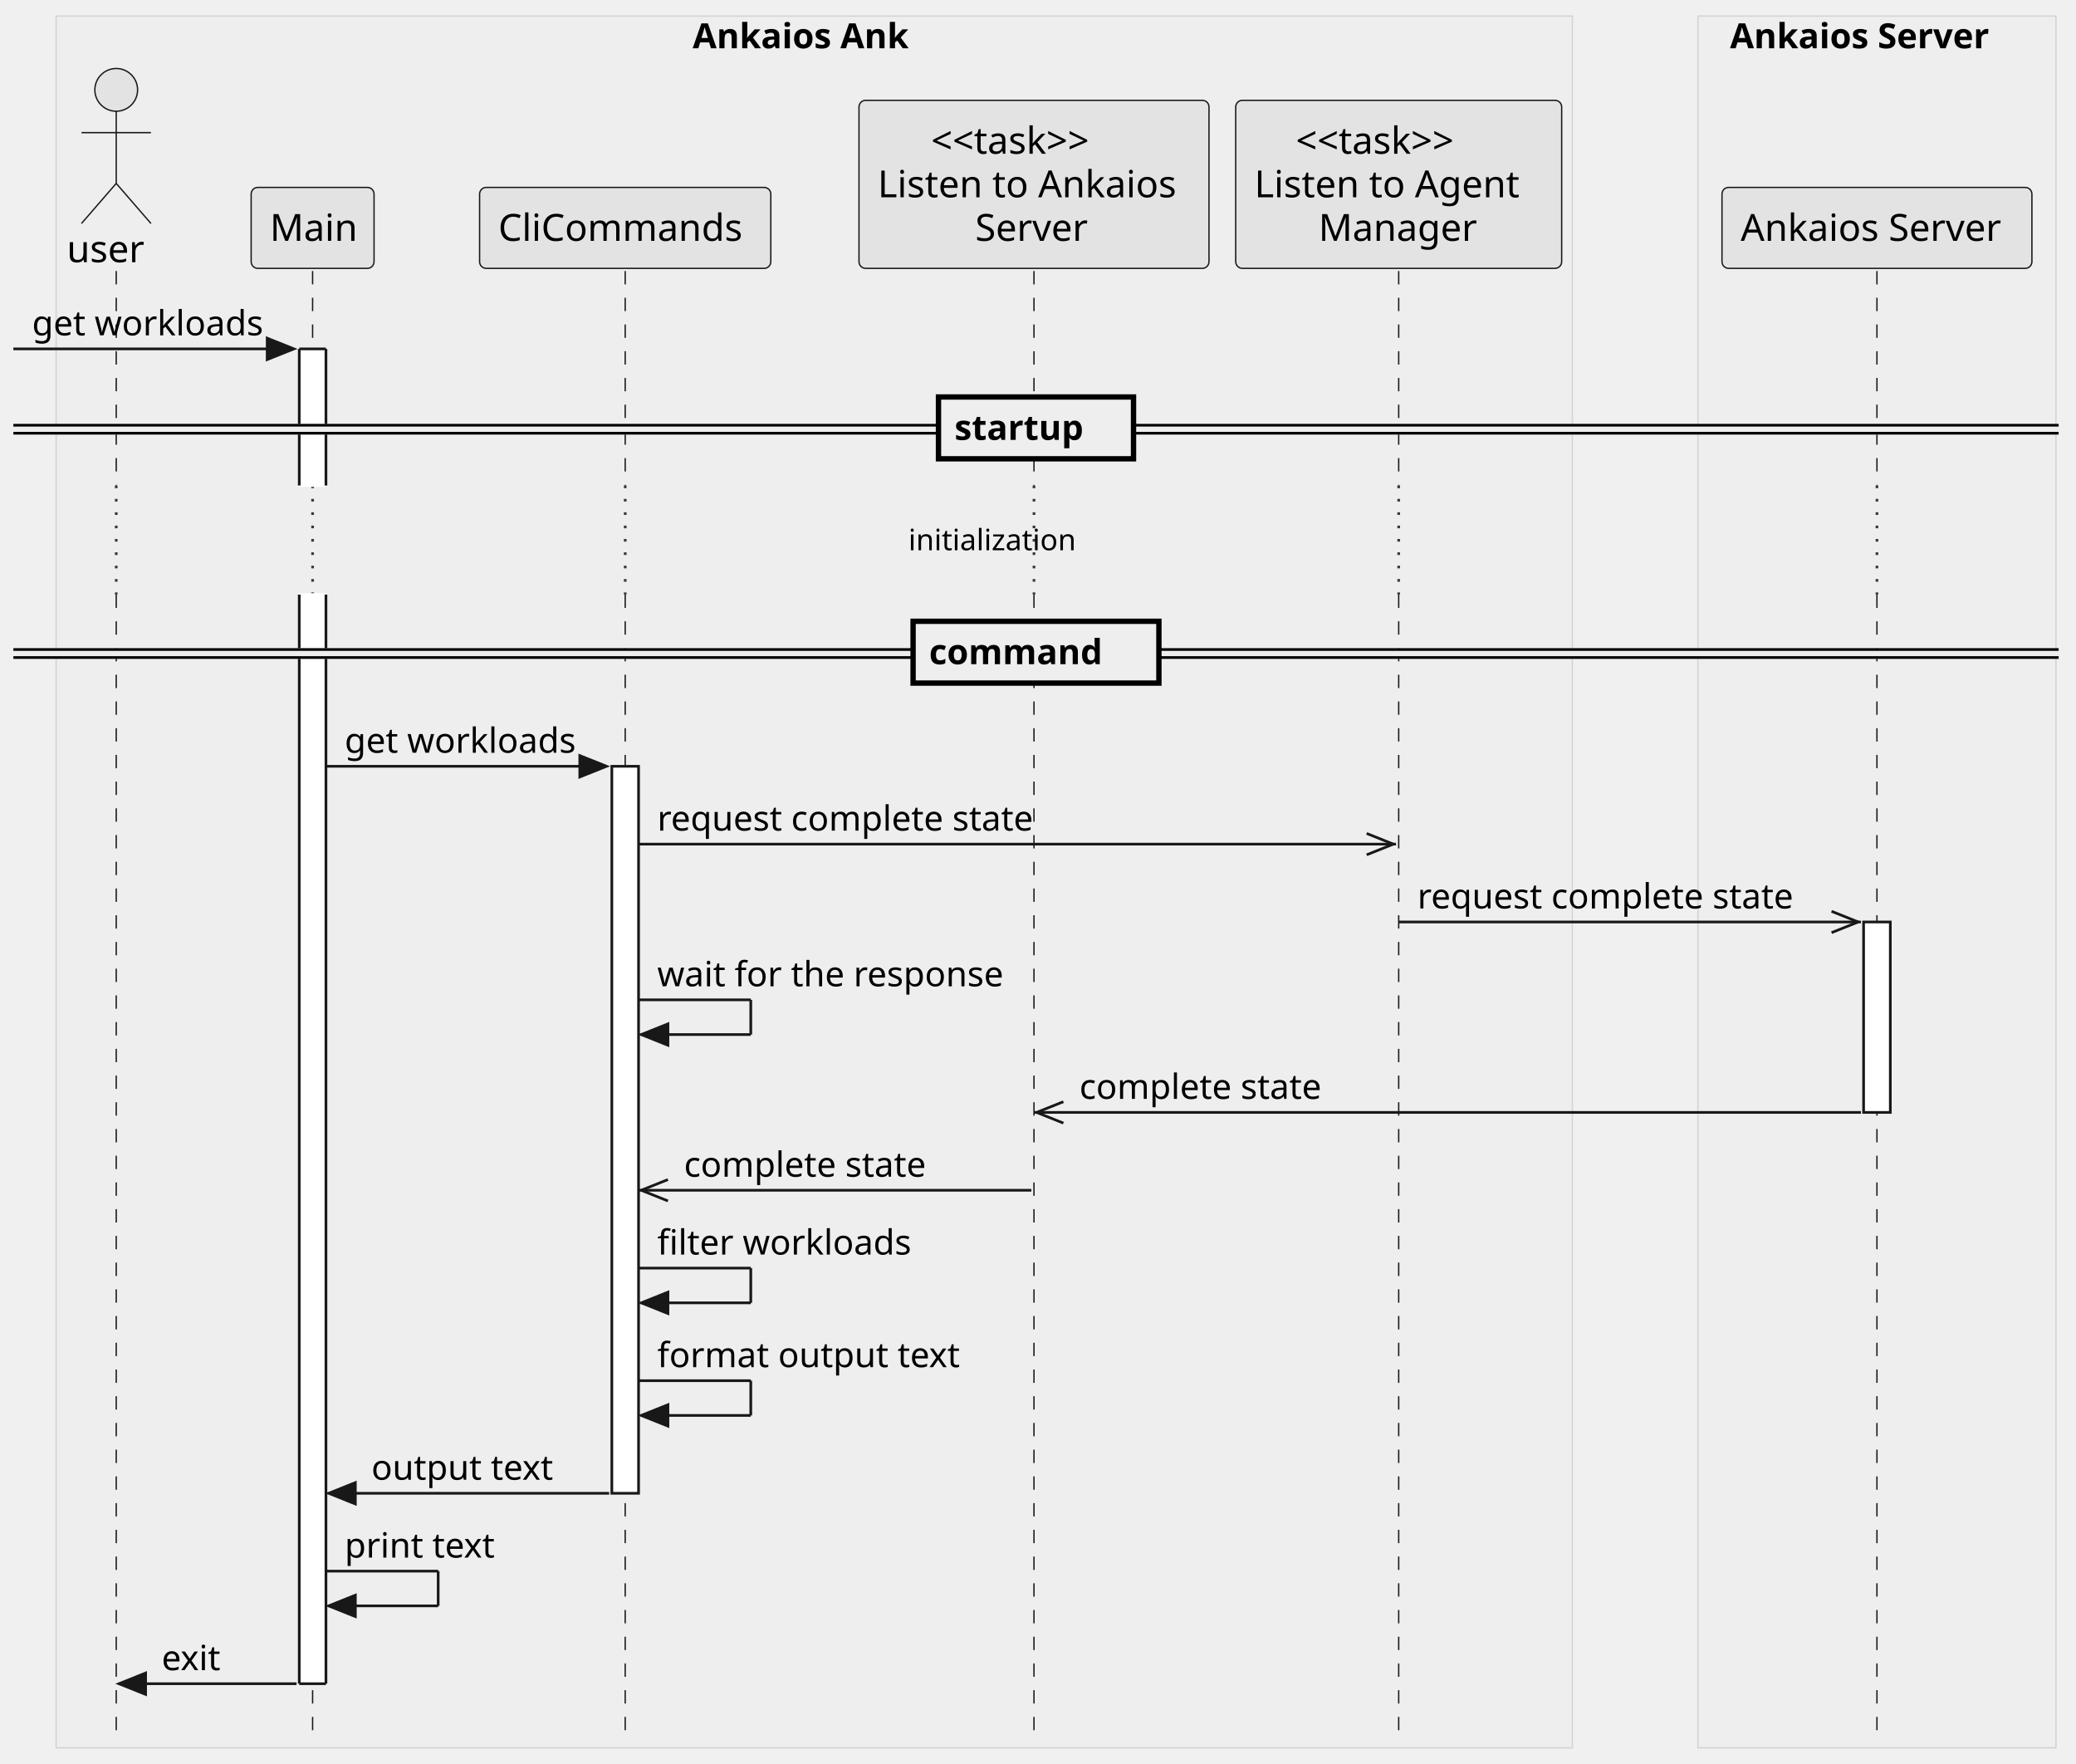
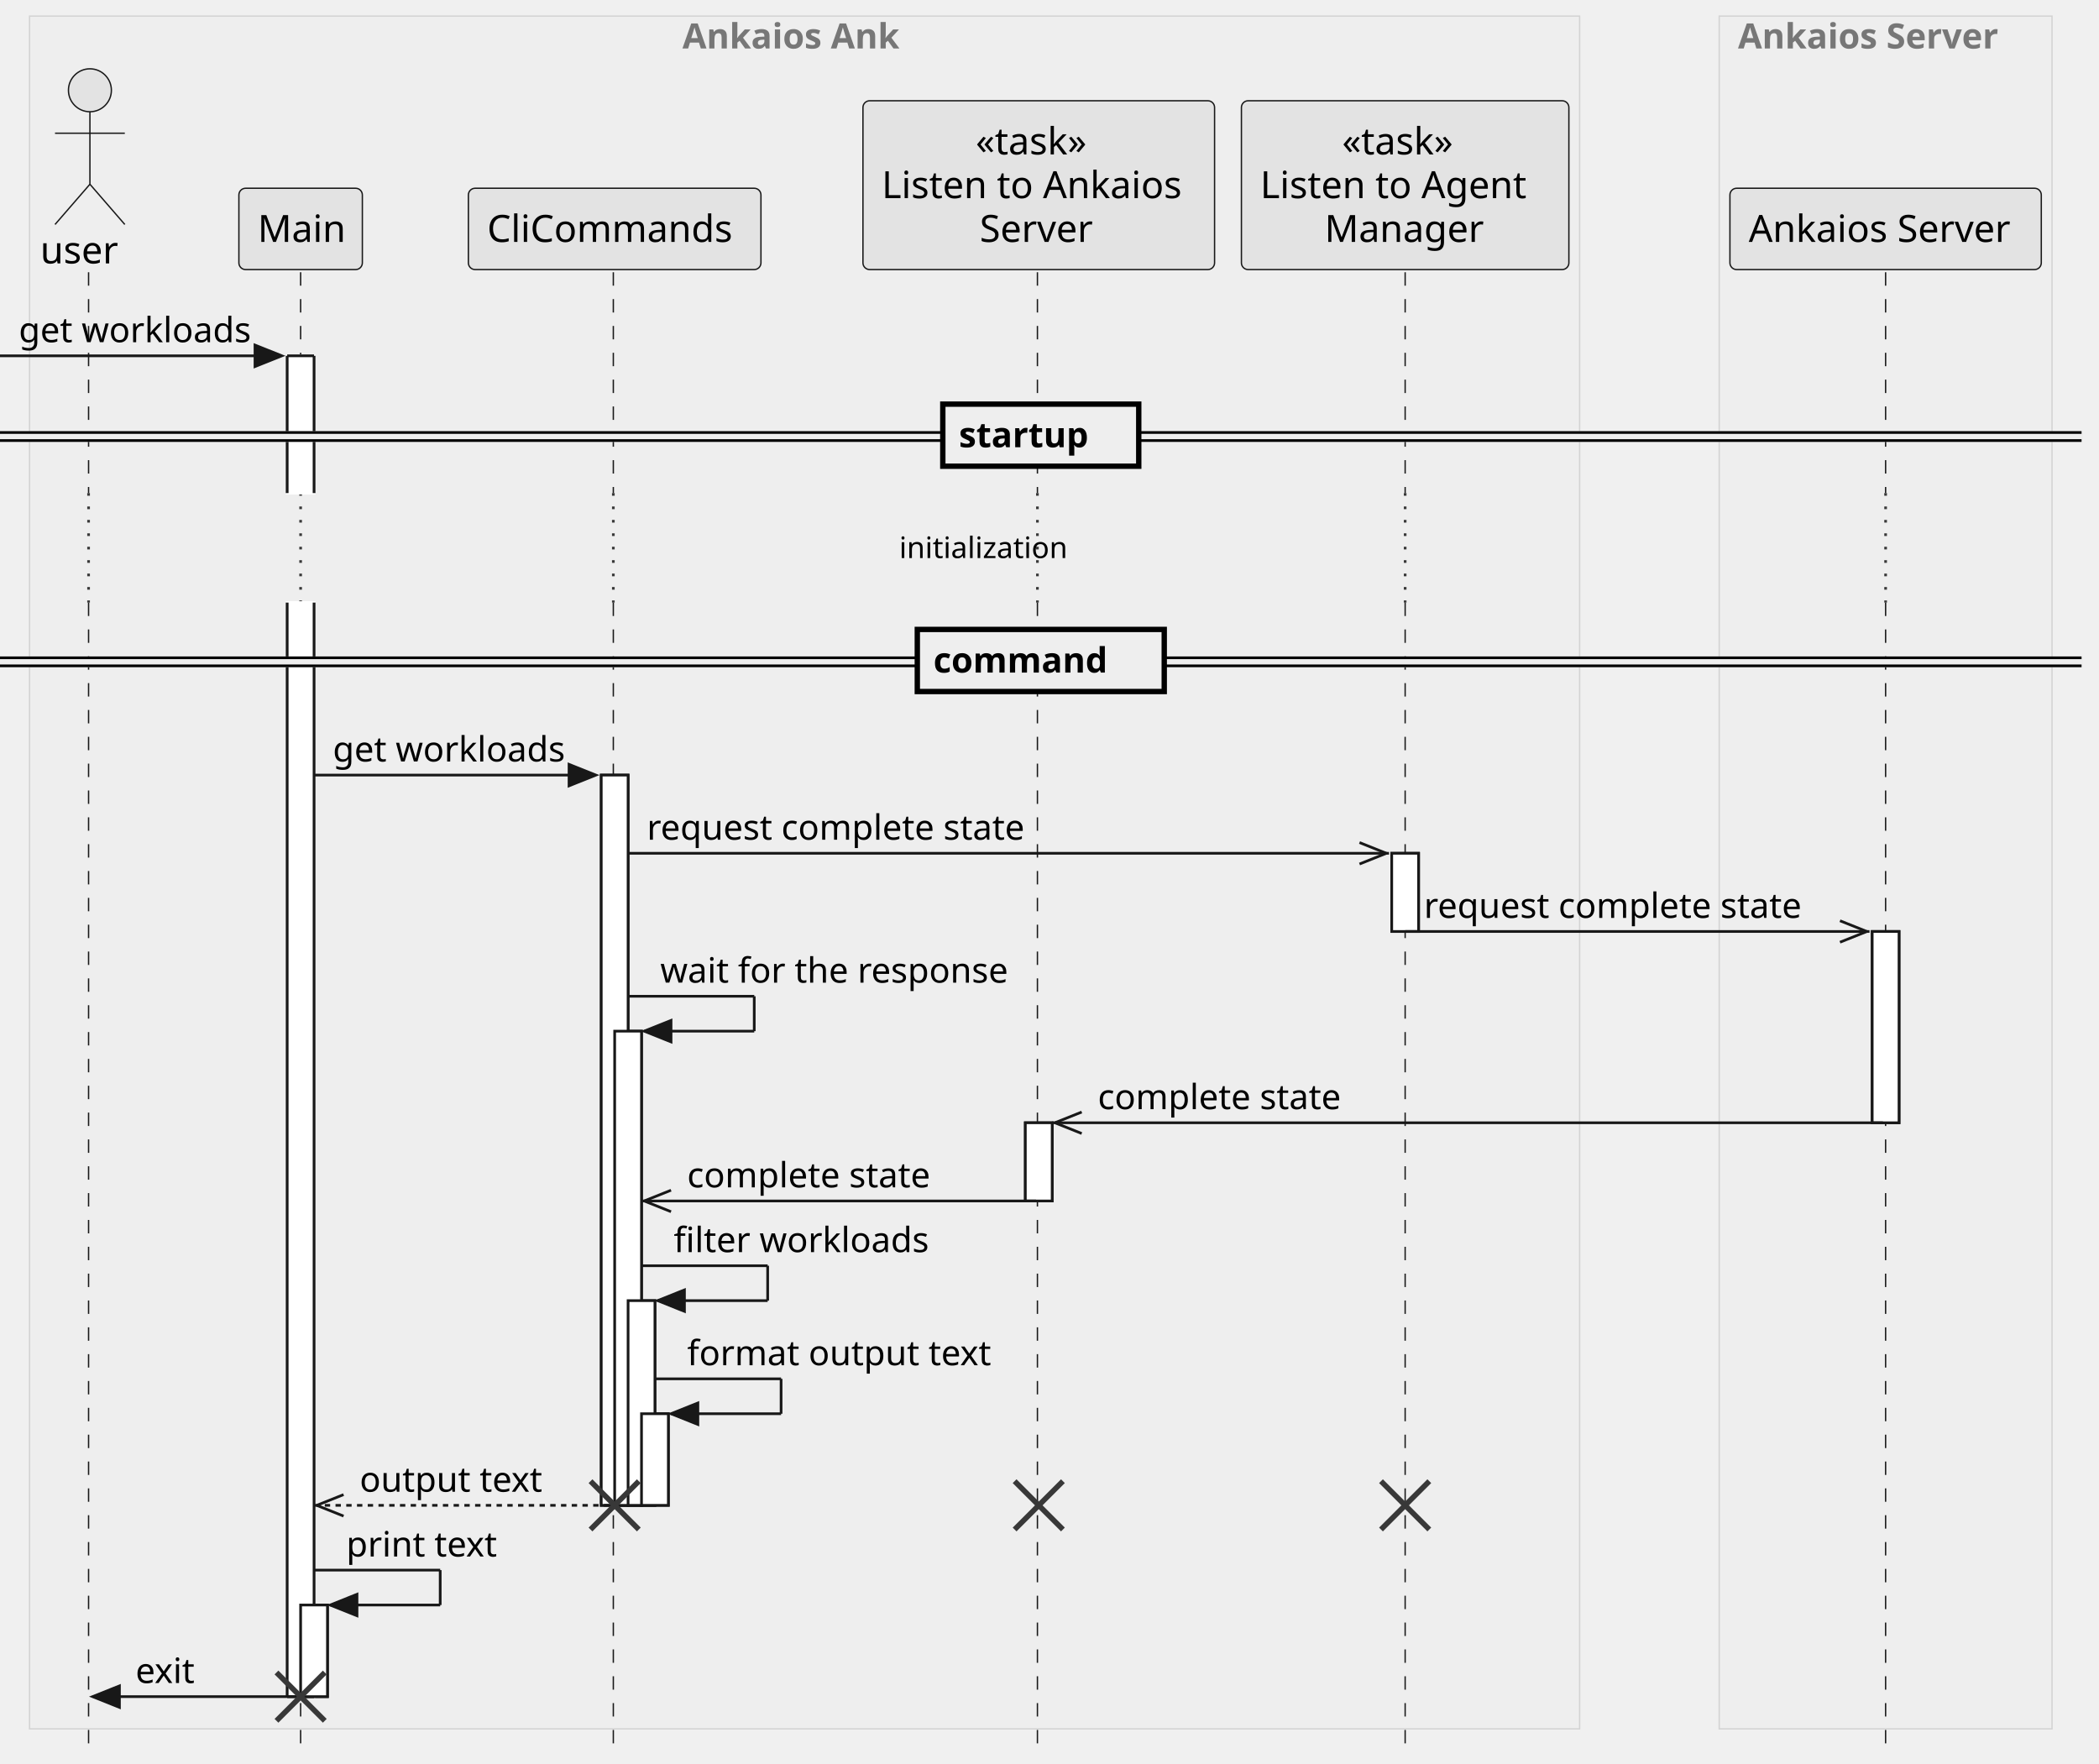
- <svg xmlns="http://www.w3.org/2000/svg" contentStyleType="text/css" height="660px" preserveAspectRatio="none" style="width:777px;height:660px;background:#FFFFFF;" version="1.1" viewBox="0 0 777 660" width="777px" zoomAndPan="magnify">
+ <svg xmlns="http://www.w3.org/2000/svg" contentStyleType="text/css" height="657px" preserveAspectRatio="none" style="width:782px;height:657px;background:#FFFFFF;" version="1.1" viewBox="0 0 782 657" width="782px" zoomAndPan="magnify">
  <defs />
  <g>
-     <rect fill="#EEEEEE" height="648.094" style="stroke:#D3D3D3;stroke-width:0.5;" width="567.5" x="21" y="6" />
-     <text fill="#000000" font-family="sans-serif" font-size="13" font-weight="bold" lengthAdjust="spacing" textLength="91" x="259.25" y="18.067">Ankaios Ank</text>
-     <rect fill="#EEEEEE" height="648.094" style="stroke:#D3D3D3;stroke-width:0.5;" width="134" x="635.5" y="6" />
-     <text fill="#000000" font-family="sans-serif" font-size="13" font-weight="bold" lengthAdjust="spacing" textLength="110" x="647.5" y="18.067">Ankaios Server</text>
-     <line style="stroke:#181818;stroke-width:0.5;stroke-dasharray:5.0,5.0;" x1="43.5" x2="43.5" y1="101.43" y2="181.695" />
-     <line style="stroke:#383838;stroke-width:1.0;stroke-dasharray:1.0,4.0;" x1="43.5" x2="43.5" y1="181.695" y2="222.5" />
-     <line style="stroke:#181818;stroke-width:0.5;stroke-dasharray:5.0,5.0;" x1="43.5" x2="43.5" y1="222.5" y2="648.094" />
-     <line style="stroke:#181818;stroke-width:0.5;stroke-dasharray:5.0,5.0;" x1="117" x2="117" y1="101.43" y2="181.695" />
-     <line style="stroke:#383838;stroke-width:1.0;stroke-dasharray:1.0,4.0;" x1="117" x2="117" y1="181.695" y2="222.5" />
-     <line style="stroke:#181818;stroke-width:0.5;stroke-dasharray:5.0,5.0;" x1="117" x2="117" y1="222.5" y2="648.094" />
-     <rect fill="#FFFFFF" height="51.133" style="stroke:#FFFFFF;stroke-width:1.0;" width="10" x="112" y="130.562" />
-     <line style="stroke:#181818;stroke-width:1.0;" x1="112" x2="112" y1="130.562" y2="181.695" />
-     <line style="stroke:#181818;stroke-width:1.0;" x1="122" x2="122" y1="130.562" y2="181.695" />
-     <line style="stroke:#181818;stroke-width:1.0;" x1="112" x2="122" y1="130.562" y2="130.562" />
-     <rect fill="#FFFFFF" height="407.594" style="stroke:#FFFFFF;stroke-width:1.0;" width="10" x="112" y="222.5" />
-     <line style="stroke:#181818;stroke-width:1.0;" x1="112" x2="112" y1="222.5" y2="630.094" />
-     <line style="stroke:#181818;stroke-width:1.0;" x1="122" x2="122" y1="222.5" y2="630.094" />
-     <line style="stroke:#181818;stroke-width:1.0;" x1="112" x2="122" y1="630.094" y2="630.094" />
-     <line style="stroke:#181818;stroke-width:0.5;stroke-dasharray:5.0,5.0;" x1="234" x2="234" y1="101.43" y2="181.695" />
-     <line style="stroke:#383838;stroke-width:1.0;stroke-dasharray:1.0,4.0;" x1="234" x2="234" y1="181.695" y2="222.5" />
-     <line style="stroke:#181818;stroke-width:0.5;stroke-dasharray:5.0,5.0;" x1="234" x2="234" y1="222.5" y2="648.094" />
-     <rect fill="#FFFFFF" height="272.062" style="stroke:#181818;stroke-width:1.0;" width="10" x="229" y="286.766" />
-     <line style="stroke:#181818;stroke-width:0.5;stroke-dasharray:5.0,5.0;" x1="387" x2="387" y1="101.43" y2="181.695" />
-     <line style="stroke:#383838;stroke-width:1.0;stroke-dasharray:1.0,4.0;" x1="387" x2="387" y1="181.695" y2="222.5" />
-     <line style="stroke:#181818;stroke-width:0.5;stroke-dasharray:5.0,5.0;" x1="387" x2="387" y1="222.5" y2="648.094" />
-     <line style="stroke:#181818;stroke-width:0.5;stroke-dasharray:5.0,5.0;" x1="523.5" x2="523.5" y1="101.43" y2="181.695" />
-     <line style="stroke:#383838;stroke-width:1.0;stroke-dasharray:1.0,4.0;" x1="523.5" x2="523.5" y1="181.695" y2="222.5" />
-     <line style="stroke:#181818;stroke-width:0.5;stroke-dasharray:5.0,5.0;" x1="523.5" x2="523.5" y1="222.5" y2="648.094" />
-     <line style="stroke:#181818;stroke-width:0.5;stroke-dasharray:5.0,5.0;" x1="702.5" x2="702.5" y1="101.43" y2="181.695" />
-     <line style="stroke:#383838;stroke-width:1.0;stroke-dasharray:1.0,4.0;" x1="702.5" x2="702.5" y1="181.695" y2="222.5" />
-     <line style="stroke:#181818;stroke-width:0.5;stroke-dasharray:5.0,5.0;" x1="702.5" x2="702.5" y1="222.5" y2="648.094" />
-     <rect fill="#FFFFFF" height="71.266" style="stroke:#181818;stroke-width:1.0;" width="10" x="697.5" y="345.031" />
-     <text fill="#000000" font-family="sans-serif" font-size="14" lengthAdjust="spacing" textLength="31" x="25" y="98.128">user</text>
-     <ellipse cx="43.5" cy="33.633" fill="#E3E3E3" rx="8" ry="8" style="stroke:#181818;stroke-width:0.5;" />
-     <path d="M43.5,41.633 L43.5,68.633 M30.5,49.633 L56.5,49.633 M43.5,68.633 L30.5,83.633 M43.5,68.633 L56.5,83.633 " fill="none" style="stroke:#181818;stroke-width:0.5;" />
-     <rect fill="#E3E3E3" height="30.297" rx="2.5" ry="2.5" style="stroke:#181818;stroke-width:0.5;" width="46" x="94" y="70.133" />
-     <text fill="#000000" font-family="sans-serif" font-size="14" lengthAdjust="spacing" textLength="32" x="101" y="90.128">Main</text>
-     <rect fill="#E3E3E3" height="30.297" rx="2.5" ry="2.5" style="stroke:#181818;stroke-width:0.5;" width="109" x="179.5" y="70.133" />
-     <text fill="#000000" font-family="sans-serif" font-size="14" lengthAdjust="spacing" textLength="95" x="186.5" y="90.128">CliCommands</text>
+     <rect fill="#EEEEEE" height="638.094" style="stroke:#D3D3D3;stroke-width:0.5;" width="577.5" x="11" y="6" />
+     <text fill="#777777" font-family="sans-serif" font-size="13" font-weight="bold" lengthAdjust="spacing" textLength="91" x="254.25" y="18.067">Ankaios Ank</text>
+     <rect fill="#EEEEEE" height="638.094" style="stroke:#D3D3D3;stroke-width:0.5;" width="124" x="640.5" y="6" />
+     <text fill="#777777" font-family="sans-serif" font-size="13" font-weight="bold" lengthAdjust="spacing" textLength="110" x="647.5" y="18.067">Ankaios Server</text>
+     <rect fill="#FFFFFF" height="51.133" style="stroke:#FFFFFF;stroke-width:1.0;" width="10" x="107" y="132.562" />
+     <line style="stroke:#181818;stroke-width:1.0;" x1="107" x2="107" y1="132.562" y2="183.695" />
+     <line style="stroke:#181818;stroke-width:1.0;" x1="117" x2="117" y1="132.562" y2="183.695" />
+     <line style="stroke:#181818;stroke-width:1.0;" x1="107" x2="117" y1="132.562" y2="132.562" />
+     <rect fill="#FFFFFF" height="407.594" style="stroke:#FFFFFF;stroke-width:1.0;" width="10" x="107" y="224.5" />
+     <line style="stroke:#181818;stroke-width:1.0;" x1="107" x2="107" y1="224.5" y2="632.094" />
+     <line style="stroke:#181818;stroke-width:1.0;" x1="117" x2="117" y1="224.5" y2="632.094" />
+     <line style="stroke:#181818;stroke-width:1.0;" x1="107" x2="117" y1="632.094" y2="632.094" />
+     <rect fill="#FFFFFF" height="34.133" style="stroke:#181818;stroke-width:1.0;" width="10" x="112" y="597.961" />
+     <rect fill="#FFFFFF" height="272.062" style="stroke:#181818;stroke-width:1.0;" width="10" x="224" y="288.766" />
+     <rect fill="#FFFFFF" height="176.664" style="stroke:#181818;stroke-width:1.0;" width="10" x="229" y="384.164" />
+     <rect fill="#FFFFFF" height="76.266" style="stroke:#181818;stroke-width:1.0;" width="10" x="234" y="484.562" />
+     <rect fill="#FFFFFF" height="34.133" style="stroke:#181818;stroke-width:1.0;" width="10" x="239" y="526.695" />
+     <rect fill="#FFFFFF" height="29.133" style="stroke:#181818;stroke-width:1.0;" width="10" x="382" y="418.297" />
+     <rect fill="#FFFFFF" height="29.133" style="stroke:#181818;stroke-width:1.0;" width="10" x="518.5" y="317.898" />
+     <rect fill="#FFFFFF" height="71.266" style="stroke:#181818;stroke-width:1.0;" width="10" x="697.5" y="347.031" />
+     <line style="stroke:#181818;stroke-width:0.5;stroke-dasharray:5.0,5.0;" x1="33" x2="33" y1="101.43" y2="183.695" />
+     <line style="stroke:#383838;stroke-width:1.0;stroke-dasharray:1.0,4.0;" x1="33" x2="33" y1="183.695" y2="224.5" />
+     <line style="stroke:#181818;stroke-width:0.5;stroke-dasharray:5.0,5.0;" x1="33" x2="33" y1="224.5" y2="650.094" />
+     <line style="stroke:#181818;stroke-width:0.5;stroke-dasharray:5.0,5.0;" x1="112" x2="112" y1="101.43" y2="183.695" />
+     <line style="stroke:#383838;stroke-width:1.0;stroke-dasharray:1.0,4.0;" x1="112" x2="112" y1="183.695" y2="224.5" />
+     <line style="stroke:#181818;stroke-width:0.5;stroke-dasharray:5.0,5.0;" x1="112" x2="112" y1="224.5" y2="650.094" />
+     <line style="stroke:#181818;stroke-width:0.5;stroke-dasharray:5.0,5.0;" x1="228.5" x2="228.5" y1="101.43" y2="183.695" />
+     <line style="stroke:#383838;stroke-width:1.0;stroke-dasharray:1.0,4.0;" x1="228.5" x2="228.5" y1="183.695" y2="224.5" />
+     <line style="stroke:#181818;stroke-width:0.5;stroke-dasharray:5.0,5.0;" x1="228.5" x2="228.5" y1="224.5" y2="650.094" />
+     <line style="stroke:#181818;stroke-width:0.5;stroke-dasharray:5.0,5.0;" x1="386.5" x2="386.5" y1="101.43" y2="183.695" />
+     <line style="stroke:#383838;stroke-width:1.0;stroke-dasharray:1.0,4.0;" x1="386.5" x2="386.5" y1="183.695" y2="224.5" />
+     <line style="stroke:#181818;stroke-width:0.5;stroke-dasharray:5.0,5.0;" x1="386.5" x2="386.5" y1="224.5" y2="650.094" />
+     <line style="stroke:#181818;stroke-width:0.5;stroke-dasharray:5.0,5.0;" x1="523.5" x2="523.5" y1="101.43" y2="183.695" />
+     <line style="stroke:#383838;stroke-width:1.0;stroke-dasharray:1.0,4.0;" x1="523.5" x2="523.5" y1="183.695" y2="224.5" />
+     <line style="stroke:#181818;stroke-width:0.5;stroke-dasharray:5.0,5.0;" x1="523.5" x2="523.5" y1="224.5" y2="650.094" />
+     <line style="stroke:#181818;stroke-width:0.5;stroke-dasharray:5.0,5.0;" x1="702.5" x2="702.5" y1="101.43" y2="183.695" />
+     <line style="stroke:#383838;stroke-width:1.0;stroke-dasharray:1.0,4.0;" x1="702.5" x2="702.5" y1="183.695" y2="224.5" />
+     <line style="stroke:#181818;stroke-width:0.5;stroke-dasharray:5.0,5.0;" x1="702.5" x2="702.5" y1="224.5" y2="650.094" />
+     <text fill="#000000" font-family="sans-serif" font-size="14" lengthAdjust="spacing" textLength="31" x="15" y="98.128">user</text>
+     <ellipse cx="33.5" cy="33.633" fill="#E3E3E3" rx="8" ry="8" style="stroke:#181818;stroke-width:0.5;" />
+     <path d="M33.5,41.633 L33.5,68.633 M20.5,49.633 L46.5,49.633 M33.5,68.633 L20.5,83.633 M33.5,68.633 L46.5,83.633 " fill="none" style="stroke:#181818;stroke-width:0.5;" />
+     <rect fill="#E3E3E3" height="30.297" rx="2.5" ry="2.5" style="stroke:#181818;stroke-width:0.5;" width="46" x="89" y="70.133" />
+     <text fill="#000000" font-family="sans-serif" font-size="14" lengthAdjust="spacing" textLength="32" x="96" y="90.128">Main</text>
+     <rect fill="#E3E3E3" height="30.297" rx="2.5" ry="2.5" style="stroke:#181818;stroke-width:0.5;" width="109" x="174.5" y="70.133" />
+     <text fill="#000000" font-family="sans-serif" font-size="14" lengthAdjust="spacing" textLength="95" x="181.5" y="90.128">CliCommands</text>
    <rect fill="#E3E3E3" height="62.891" rx="2.5" ry="2.5" style="stroke:#181818;stroke-width:0.5;" width="131" x="321.5" y="37.539" />
-     <text fill="#000000" font-family="sans-serif" font-size="14" lengthAdjust="spacing" textLength="77" x="348.5" y="57.534">&lt;&lt;task&gt;&gt;</text>
+     <text fill="#000000" font-family="sans-serif" font-size="14" lengthAdjust="spacing" textLength="47" x="363.5" y="57.534">«task»</text>
    <text fill="#000000" font-family="sans-serif" font-size="14" lengthAdjust="spacing" textLength="117" x="328.5" y="73.831">Listen to Ankaios</text>
    <text fill="#000000" font-family="sans-serif" font-size="14" lengthAdjust="spacing" textLength="44" x="365" y="90.128">Server</text>
    <rect fill="#E3E3E3" height="62.891" rx="2.5" ry="2.5" style="stroke:#181818;stroke-width:0.5;" width="122" x="462.5" y="37.539" />
-     <text fill="#000000" font-family="sans-serif" font-size="14" lengthAdjust="spacing" textLength="77" x="485" y="57.534">&lt;&lt;task&gt;&gt;</text>
+     <text fill="#000000" font-family="sans-serif" font-size="14" lengthAdjust="spacing" textLength="47" x="500" y="57.534">«task»</text>
    <text fill="#000000" font-family="sans-serif" font-size="14" lengthAdjust="spacing" textLength="104" x="469.5" y="73.831">Listen to Agent</text>
    <text fill="#000000" font-family="sans-serif" font-size="14" lengthAdjust="spacing" textLength="60" x="493.5" y="90.128">Manager</text>
    <rect fill="#E3E3E3" height="30.297" rx="2.5" ry="2.5" style="stroke:#181818;stroke-width:0.5;" width="116" x="644.5" y="70.133" />
    <text fill="#000000" font-family="sans-serif" font-size="14" lengthAdjust="spacing" textLength="102" x="651.5" y="90.128">Ankaios Server</text>
-     <polygon fill="#181818" points="100,126.562,110,130.562,100,134.562" style="stroke:#181818;stroke-width:1.0;" />
-     <line style="stroke:#181818;stroke-width:1.0;" x1="5" x2="106" y1="130.562" y2="130.562" />
-     <text fill="#000000" font-family="sans-serif" font-size="13" lengthAdjust="spacing" textLength="88" x="12" y="125.497">get workloads</text>
-     <rect fill="#EEEEEE" height="3" style="stroke:#EEEEEE;stroke-width:1.0;" width="765.5" x="5" y="159.129" />
-     <line style="stroke:#000000;stroke-width:1.0;" x1="5" x2="770.5" y1="159.129" y2="159.129" />
-     <line style="stroke:#000000;stroke-width:1.0;" x1="5" x2="770.5" y1="162.129" y2="162.129" />
-     <rect fill="#EEEEEE" height="23.133" style="stroke:#000000;stroke-width:2.0;" width="73" x="351.25" y="148.562" />
-     <text fill="#000000" font-family="sans-serif" font-size="13" font-weight="bold" lengthAdjust="spacing" textLength="54" x="357.25" y="164.629">startup</text>
-     <text fill="#000000" font-family="sans-serif" font-size="11" lengthAdjust="spacing" textLength="66" x="340" y="205.906">initialization</text>
-     <rect fill="#EEEEEE" height="3" style="stroke:#EEEEEE;stroke-width:1.0;" width="765.5" x="5" y="243.066" />
-     <line style="stroke:#000000;stroke-width:1.0;" x1="5" x2="770.5" y1="243.066" y2="243.066" />
-     <line style="stroke:#000000;stroke-width:1.0;" x1="5" x2="770.5" y1="246.066" y2="246.066" />
-     <rect fill="#EEEEEE" height="23.133" style="stroke:#000000;stroke-width:2.0;" width="92" x="341.75" y="232.5" />
-     <text fill="#000000" font-family="sans-serif" font-size="13" font-weight="bold" lengthAdjust="spacing" textLength="73" x="347.75" y="248.567">command</text>
-     <polygon fill="#181818" points="217,282.766,227,286.766,217,290.766" style="stroke:#181818;stroke-width:1.0;" />
-     <line style="stroke:#181818;stroke-width:1.0;" x1="122" x2="223" y1="286.766" y2="286.766" />
-     <text fill="#000000" font-family="sans-serif" font-size="13" lengthAdjust="spacing" textLength="88" x="129" y="281.7">get workloads</text>
-     <line style="stroke:#181818;stroke-width:1.0;" x1="521.5" x2="511.5" y1="315.898" y2="311.898" />
-     <line style="stroke:#181818;stroke-width:1.0;" x1="521.5" x2="511.5" y1="315.898" y2="319.898" />
-     <line style="stroke:#181818;stroke-width:1.0;" x1="239" x2="522.5" y1="315.898" y2="315.898" />
-     <text fill="#000000" font-family="sans-serif" font-size="13" lengthAdjust="spacing" textLength="150" x="246" y="310.832">request complete state</text>
-     <line style="stroke:#181818;stroke-width:1.0;" x1="695.5" x2="685.5" y1="345.031" y2="341.031" />
-     <line style="stroke:#181818;stroke-width:1.0;" x1="695.5" x2="685.5" y1="345.031" y2="349.031" />
-     <line style="stroke:#181818;stroke-width:1.0;" x1="523.5" x2="696.5" y1="345.031" y2="345.031" />
-     <text fill="#000000" font-family="sans-serif" font-size="13" lengthAdjust="spacing" textLength="150" x="530.5" y="339.965">request complete state</text>
-     <line style="stroke:#181818;stroke-width:1.0;" x1="239" x2="281" y1="374.164" y2="374.164" />
-     <line style="stroke:#181818;stroke-width:1.0;" x1="281" x2="281" y1="374.164" y2="387.164" />
-     <line style="stroke:#181818;stroke-width:1.0;" x1="240" x2="281" y1="387.164" y2="387.164" />
-     <polygon fill="#181818" points="250,383.164,240,387.164,250,391.164" style="stroke:#181818;stroke-width:1.0;" />
-     <text fill="#000000" font-family="sans-serif" font-size="13" lengthAdjust="spacing" textLength="134" x="246" y="369.098">wait for the response</text>
-     <line style="stroke:#181818;stroke-width:1.0;" x1="388" x2="398" y1="416.297" y2="412.297" />
-     <line style="stroke:#181818;stroke-width:1.0;" x1="388" x2="398" y1="416.297" y2="420.297" />
-     <line style="stroke:#181818;stroke-width:1.0;" x1="387" x2="696.5" y1="416.297" y2="416.297" />
-     <text fill="#000000" font-family="sans-serif" font-size="13" lengthAdjust="spacing" textLength="97" x="404" y="411.231">complete state</text>
-     <line style="stroke:#181818;stroke-width:1.0;" x1="240" x2="250" y1="445.43" y2="441.43" />
-     <line style="stroke:#181818;stroke-width:1.0;" x1="240" x2="250" y1="445.43" y2="449.43" />
-     <line style="stroke:#181818;stroke-width:1.0;" x1="239" x2="386" y1="445.43" y2="445.43" />
-     <text fill="#000000" font-family="sans-serif" font-size="13" lengthAdjust="spacing" textLength="97" x="256" y="440.364">complete state</text>
-     <line style="stroke:#181818;stroke-width:1.0;" x1="239" x2="281" y1="474.562" y2="474.562" />
-     <line style="stroke:#181818;stroke-width:1.0;" x1="281" x2="281" y1="474.562" y2="487.562" />
-     <line style="stroke:#181818;stroke-width:1.0;" x1="240" x2="281" y1="487.562" y2="487.562" />
-     <polygon fill="#181818" points="250,483.562,240,487.562,250,491.562" style="stroke:#181818;stroke-width:1.0;" />
-     <text fill="#000000" font-family="sans-serif" font-size="13" lengthAdjust="spacing" textLength="95" x="246" y="469.497">filter workloads</text>
-     <line style="stroke:#181818;stroke-width:1.0;" x1="239" x2="281" y1="516.695" y2="516.695" />
-     <line style="stroke:#181818;stroke-width:1.0;" x1="281" x2="281" y1="516.695" y2="529.695" />
-     <line style="stroke:#181818;stroke-width:1.0;" x1="240" x2="281" y1="529.695" y2="529.695" />
-     <polygon fill="#181818" points="250,525.695,240,529.695,250,533.695" style="stroke:#181818;stroke-width:1.0;" />
-     <text fill="#000000" font-family="sans-serif" font-size="13" lengthAdjust="spacing" textLength="118" x="246" y="511.629">format output text</text>
-     <polygon fill="#181818" points="133,554.828,123,558.828,133,562.828" style="stroke:#181818;stroke-width:1.0;" />
-     <line style="stroke:#181818;stroke-width:1.0;" x1="127" x2="228" y1="558.828" y2="558.828" />
-     <text fill="#000000" font-family="sans-serif" font-size="13" lengthAdjust="spacing" textLength="71" x="139" y="553.762">output text</text>
-     <line style="stroke:#181818;stroke-width:1.0;" x1="122" x2="164" y1="587.961" y2="587.961" />
-     <line style="stroke:#181818;stroke-width:1.0;" x1="164" x2="164" y1="587.961" y2="600.961" />
-     <line style="stroke:#181818;stroke-width:1.0;" x1="123" x2="164" y1="600.961" y2="600.961" />
-     <polygon fill="#181818" points="133,596.961,123,600.961,133,604.961" style="stroke:#181818;stroke-width:1.0;" />
-     <text fill="#000000" font-family="sans-serif" font-size="13" lengthAdjust="spacing" textLength="58" x="129" y="582.895">print text</text>
-     <polygon fill="#181818" points="54.5,626.094,44.5,630.094,54.5,634.094" style="stroke:#181818;stroke-width:1.0;" />
-     <line style="stroke:#181818;stroke-width:1.0;" x1="48.5" x2="111" y1="630.094" y2="630.094" />
-     <text fill="#000000" font-family="sans-serif" font-size="13" lengthAdjust="spacing" textLength="23" x="60.5" y="625.028">exit</text>
+     <rect fill="#FFFFFF" height="51.133" style="stroke:#FFFFFF;stroke-width:1.0;" width="10" x="107" y="132.562" />
+     <line style="stroke:#181818;stroke-width:1.0;" x1="107" x2="107" y1="132.562" y2="183.695" />
+     <line style="stroke:#181818;stroke-width:1.0;" x1="117" x2="117" y1="132.562" y2="183.695" />
+     <line style="stroke:#181818;stroke-width:1.0;" x1="107" x2="117" y1="132.562" y2="132.562" />
+     <rect fill="#FFFFFF" height="407.594" style="stroke:#FFFFFF;stroke-width:1.0;" width="10" x="107" y="224.5" />
+     <line style="stroke:#181818;stroke-width:1.0;" x1="107" x2="107" y1="224.5" y2="632.094" />
+     <line style="stroke:#181818;stroke-width:1.0;" x1="117" x2="117" y1="224.5" y2="632.094" />
+     <line style="stroke:#181818;stroke-width:1.0;" x1="107" x2="117" y1="632.094" y2="632.094" />
+     <rect fill="#FFFFFF" height="34.133" style="stroke:#181818;stroke-width:1.0;" width="10" x="112" y="597.961" />
+     <rect fill="#FFFFFF" height="272.062" style="stroke:#181818;stroke-width:1.0;" width="10" x="224" y="288.766" />
+     <rect fill="#FFFFFF" height="176.664" style="stroke:#181818;stroke-width:1.0;" width="10" x="229" y="384.164" />
+     <rect fill="#FFFFFF" height="76.266" style="stroke:#181818;stroke-width:1.0;" width="10" x="234" y="484.562" />
+     <rect fill="#FFFFFF" height="34.133" style="stroke:#181818;stroke-width:1.0;" width="10" x="239" y="526.695" />
+     <rect fill="#FFFFFF" height="29.133" style="stroke:#181818;stroke-width:1.0;" width="10" x="382" y="418.297" />
+     <rect fill="#FFFFFF" height="29.133" style="stroke:#181818;stroke-width:1.0;" width="10" x="518.5" y="317.898" />
+     <rect fill="#FFFFFF" height="71.266" style="stroke:#181818;stroke-width:1.0;" width="10" x="697.5" y="347.031" />
+     <polygon fill="#181818" points="95,128.562,105,132.562,95,136.562" style="stroke:#181818;stroke-width:1.0;" />
+     <line style="stroke:#181818;stroke-width:1.0;" x1="0" x2="101" y1="132.562" y2="132.562" />
+     <text fill="#000000" font-family="sans-serif" font-size="13" lengthAdjust="spacing" textLength="88" x="7" y="127.497">get workloads</text>
+     <rect fill="#EEEEEE" height="3" style="stroke:#EEEEEE;stroke-width:1.0;" width="775.5" x="0" y="161.129" />
+     <line style="stroke:#000000;stroke-width:1.0;" x1="0" x2="775.5" y1="161.129" y2="161.129" />
+     <line style="stroke:#000000;stroke-width:1.0;" x1="0" x2="775.5" y1="164.129" y2="164.129" />
+     <rect fill="#EEEEEE" height="23.133" style="stroke:#000000;stroke-width:2.0;" width="73" x="351.25" y="150.562" />
+     <text fill="#000000" font-family="sans-serif" font-size="13" font-weight="bold" lengthAdjust="spacing" textLength="54" x="357.25" y="166.629">startup</text>
+     <text fill="#000000" font-family="sans-serif" font-size="11" lengthAdjust="spacing" textLength="66" x="335" y="207.906">initialization</text>
+     <rect fill="#EEEEEE" height="3" style="stroke:#EEEEEE;stroke-width:1.0;" width="775.5" x="0" y="245.066" />
+     <line style="stroke:#000000;stroke-width:1.0;" x1="0" x2="775.5" y1="245.066" y2="245.066" />
+     <line style="stroke:#000000;stroke-width:1.0;" x1="0" x2="775.5" y1="248.066" y2="248.066" />
+     <rect fill="#EEEEEE" height="23.133" style="stroke:#000000;stroke-width:2.0;" width="92" x="341.75" y="234.5" />
+     <text fill="#000000" font-family="sans-serif" font-size="13" font-weight="bold" lengthAdjust="spacing" textLength="73" x="347.75" y="250.567">command</text>
+     <polygon fill="#181818" points="212,284.766,222,288.766,212,292.766" style="stroke:#181818;stroke-width:1.0;" />
+     <line style="stroke:#181818;stroke-width:1.0;" x1="117" x2="218" y1="288.766" y2="288.766" />
+     <text fill="#000000" font-family="sans-serif" font-size="13" lengthAdjust="spacing" textLength="88" x="124" y="283.7">get workloads</text>
+     <line style="stroke:#181818;stroke-width:1.0;" x1="516.5" x2="506.5" y1="317.898" y2="313.898" />
+     <line style="stroke:#181818;stroke-width:1.0;" x1="516.5" x2="506.5" y1="317.898" y2="321.898" />
+     <line style="stroke:#181818;stroke-width:1.0;" x1="234" x2="517.5" y1="317.898" y2="317.898" />
+     <text fill="#000000" font-family="sans-serif" font-size="13" lengthAdjust="spacing" textLength="150" x="241" y="312.832">request complete state</text>
+     <line style="stroke:#181818;stroke-width:1.0;" x1="695.5" x2="685.5" y1="347.031" y2="343.031" />
+     <line style="stroke:#181818;stroke-width:1.0;" x1="695.5" x2="685.5" y1="347.031" y2="351.031" />
+     <line style="stroke:#181818;stroke-width:1.0;" x1="523.5" x2="696.5" y1="347.031" y2="347.031" />
+     <text fill="#000000" font-family="sans-serif" font-size="13" lengthAdjust="spacing" textLength="150" x="530.5" y="341.965">request complete state</text>
+     <line style="stroke:#181818;stroke-width:1.0;" x1="234" x2="281" y1="371.164" y2="371.164" />
+     <line style="stroke:#181818;stroke-width:1.0;" x1="281" x2="281" y1="371.164" y2="384.164" />
+     <line style="stroke:#181818;stroke-width:1.0;" x1="240" x2="281" y1="384.164" y2="384.164" />
+     <polygon fill="#181818" points="250,380.164,240,384.164,250,388.164" style="stroke:#181818;stroke-width:1.0;" />
+     <text fill="#000000" font-family="sans-serif" font-size="13" lengthAdjust="spacing" textLength="134" x="246" y="366.098">wait for the response</text>
+     <line style="stroke:#181818;stroke-width:1.0;" x1="393" x2="403" y1="418.297" y2="414.297" />
+     <line style="stroke:#181818;stroke-width:1.0;" x1="393" x2="403" y1="418.297" y2="422.297" />
+     <line style="stroke:#181818;stroke-width:1.0;" x1="392" x2="701.5" y1="418.297" y2="418.297" />
+     <text fill="#000000" font-family="sans-serif" font-size="13" lengthAdjust="spacing" textLength="97" x="409" y="413.231">complete state</text>
+     <line style="stroke:#181818;stroke-width:1.0;" x1="240" x2="250" y1="447.43" y2="443.43" />
+     <line style="stroke:#181818;stroke-width:1.0;" x1="240" x2="250" y1="447.43" y2="451.43" />
+     <line style="stroke:#181818;stroke-width:1.0;" x1="239" x2="386" y1="447.43" y2="447.43" />
+     <text fill="#000000" font-family="sans-serif" font-size="13" lengthAdjust="spacing" textLength="97" x="256" y="442.364">complete state</text>
+     <line style="stroke:#181818;stroke-width:1.0;" x1="239" x2="286" y1="471.562" y2="471.562" />
+     <line style="stroke:#181818;stroke-width:1.0;" x1="286" x2="286" y1="471.562" y2="484.562" />
+     <line style="stroke:#181818;stroke-width:1.0;" x1="245" x2="286" y1="484.562" y2="484.562" />
+     <polygon fill="#181818" points="255,480.562,245,484.562,255,488.562" style="stroke:#181818;stroke-width:1.0;" />
+     <text fill="#000000" font-family="sans-serif" font-size="13" lengthAdjust="spacing" textLength="95" x="251" y="466.497">filter workloads</text>
+     <line style="stroke:#181818;stroke-width:1.0;" x1="244" x2="291" y1="513.695" y2="513.695" />
+     <line style="stroke:#181818;stroke-width:1.0;" x1="291" x2="291" y1="513.695" y2="526.695" />
+     <line style="stroke:#181818;stroke-width:1.0;" x1="250" x2="291" y1="526.695" y2="526.695" />
+     <polygon fill="#181818" points="260,522.695,250,526.695,260,530.695" style="stroke:#181818;stroke-width:1.0;" />
+     <text fill="#000000" font-family="sans-serif" font-size="13" lengthAdjust="spacing" textLength="118" x="256" y="508.629">format output text</text>
+     <line style="stroke:#181818;stroke-width:1.0;" x1="118" x2="128" y1="560.828" y2="556.828" />
+     <line style="stroke:#181818;stroke-width:1.0;" x1="118" x2="128" y1="560.828" y2="564.828" />
+     <line style="stroke:#181818;stroke-width:1.0;stroke-dasharray:2.0,2.0;" x1="117" x2="228" y1="560.828" y2="560.828" />
+     <text fill="#000000" font-family="sans-serif" font-size="13" lengthAdjust="spacing" textLength="71" x="134" y="555.762">output text</text>
+     <line style="stroke:#383838;stroke-width:2.0;" x1="220" x2="238" y1="551.828" y2="569.828" />
+     <line style="stroke:#383838;stroke-width:2.0;" x1="220" x2="238" y1="569.828" y2="551.828" />
+     <line style="stroke:#383838;stroke-width:2.0;" x1="514.5" x2="532.5" y1="551.828" y2="569.828" />
+     <line style="stroke:#383838;stroke-width:2.0;" x1="514.5" x2="532.5" y1="569.828" y2="551.828" />
+     <line style="stroke:#383838;stroke-width:2.0;" x1="378" x2="396" y1="551.828" y2="569.828" />
+     <line style="stroke:#383838;stroke-width:2.0;" x1="378" x2="396" y1="569.828" y2="551.828" />
+     <line style="stroke:#181818;stroke-width:1.0;" x1="117" x2="164" y1="584.961" y2="584.961" />
+     <line style="stroke:#181818;stroke-width:1.0;" x1="164" x2="164" y1="584.961" y2="597.961" />
+     <line style="stroke:#181818;stroke-width:1.0;" x1="123" x2="164" y1="597.961" y2="597.961" />
+     <polygon fill="#181818" points="133,593.961,123,597.961,133,601.961" style="stroke:#181818;stroke-width:1.0;" />
+     <text fill="#000000" font-family="sans-serif" font-size="13" lengthAdjust="spacing" textLength="58" x="129" y="579.895">print text</text>
+     <polygon fill="#181818" points="44.5,628.094,34.5,632.094,44.5,636.094" style="stroke:#181818;stroke-width:1.0;" />
+     <line style="stroke:#181818;stroke-width:1.0;" x1="38.5" x2="111" y1="632.094" y2="632.094" />
+     <text fill="#000000" font-family="sans-serif" font-size="13" lengthAdjust="spacing" textLength="23" x="50.5" y="627.028">exit</text>
+     <line style="stroke:#383838;stroke-width:2.0;" x1="103" x2="121" y1="623.094" y2="641.094" />
+     <line style="stroke:#383838;stroke-width:2.0;" x1="103" x2="121" y1="641.094" y2="623.094" />
  </g>
</svg>
